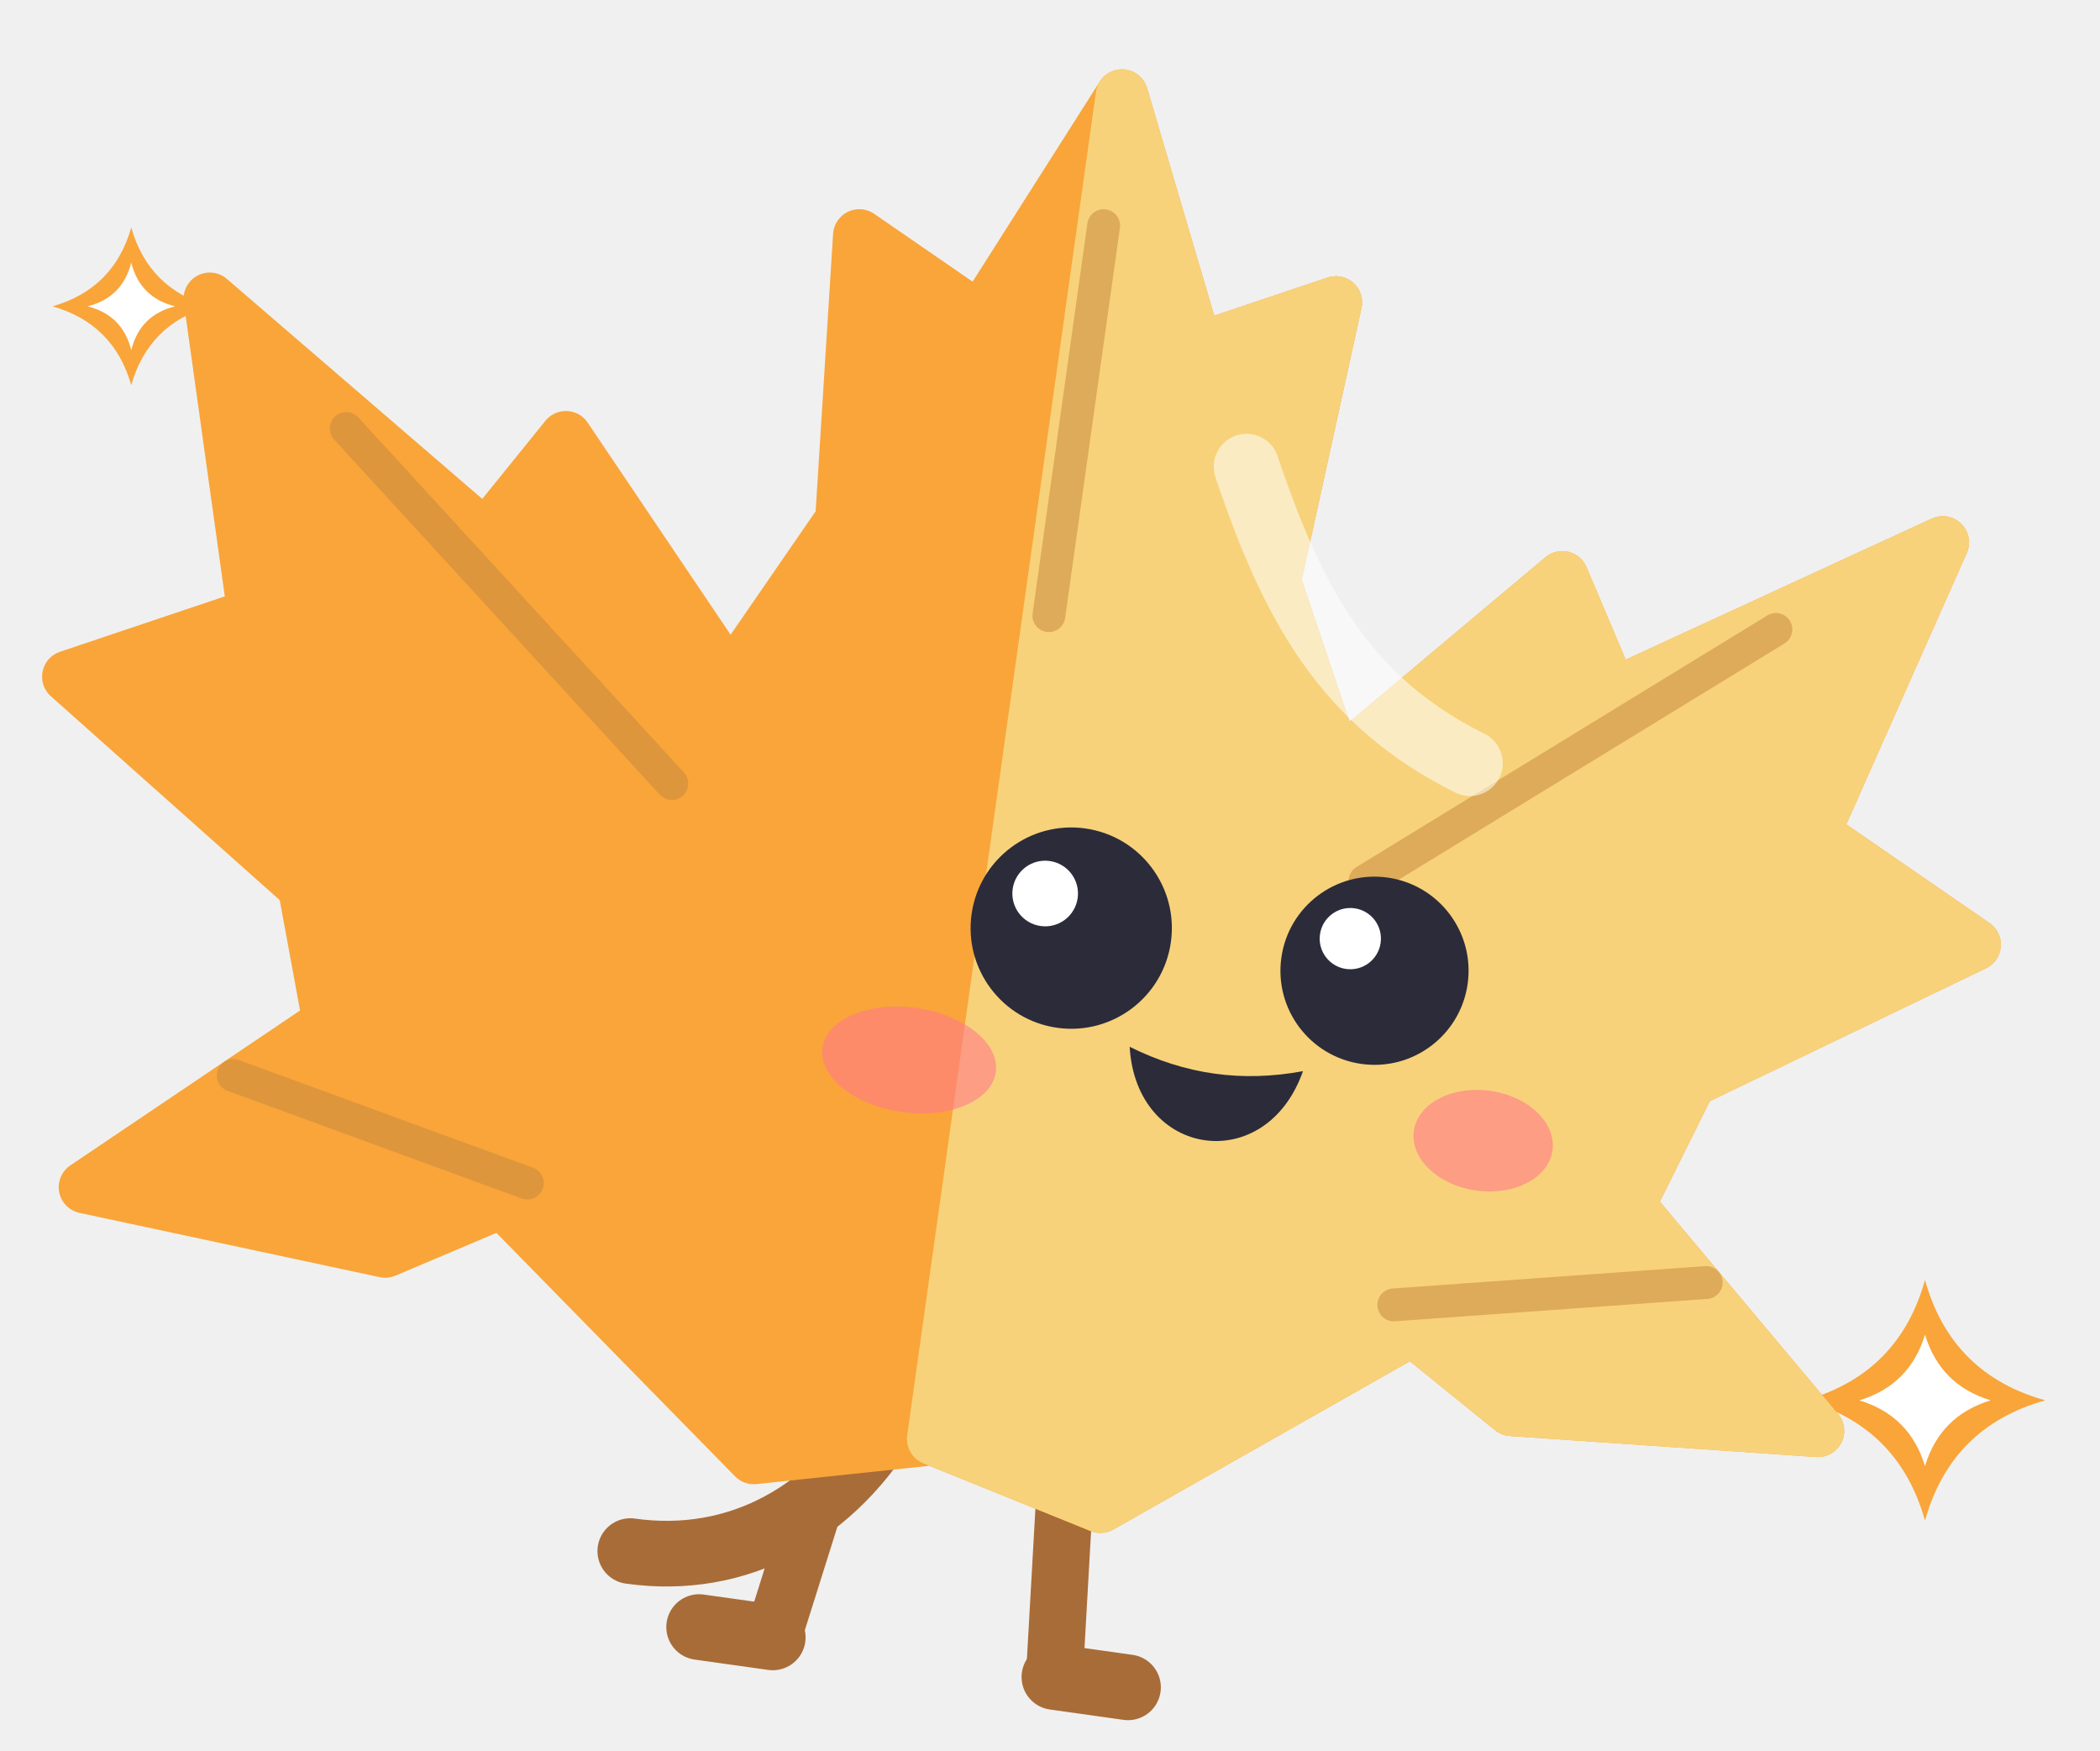
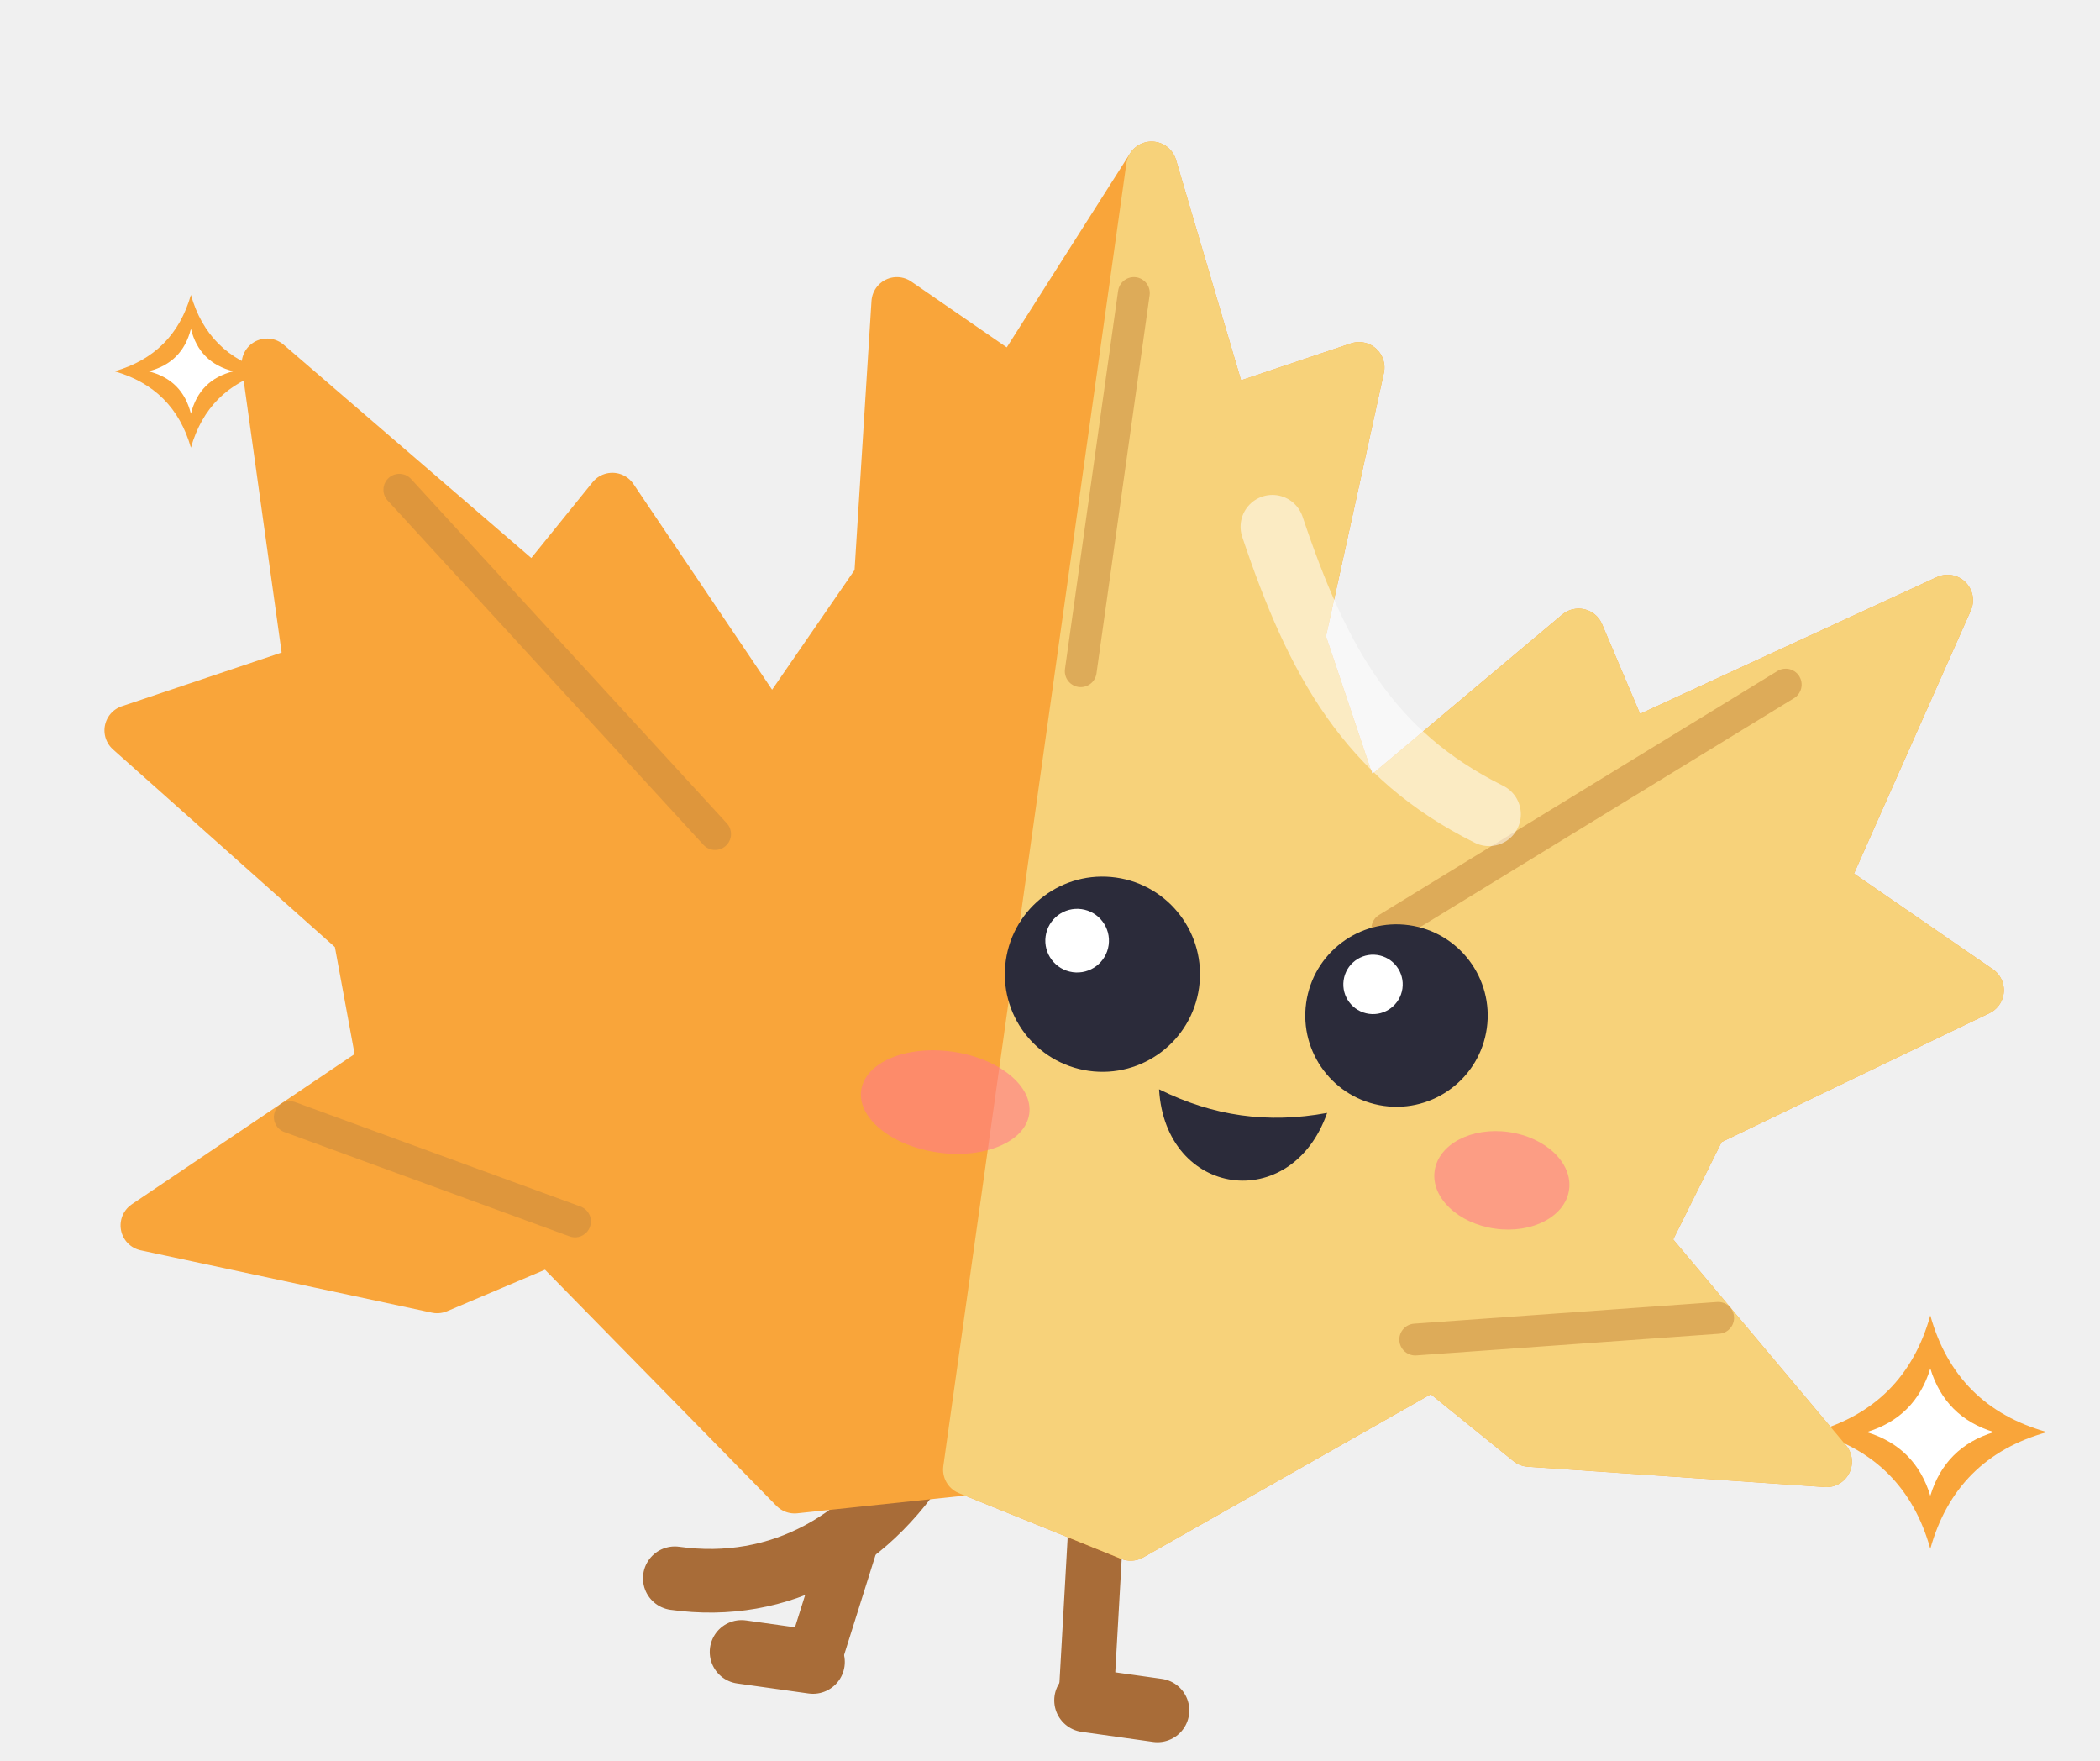
- <svg xmlns="http://www.w3.org/2000/svg" viewBox="4 -2 96 80">
+ <svg xmlns="http://www.w3.org/2000/svg" viewBox="1 -5.5 99 83">
  <path d="M92 56.5Q93.2 60.8 97.5 62Q93.2 63.2 92 67.5Q90.8 63.2 86.5 62Q90.8 60.8 92 56.5ZM10 8.4Q10.8 11.2 13.6 12Q10.8 12.8 10 15.6Q9.2 12.8 6.4 12Q9.2 11.2 10 8.4Z" fill="#F9A53A" />
  <path d="M92 59Q92.7 61.3 95 62Q92.7 62.7 92 65Q91.3 62.7 89 62Q91.3 61.3 92 59ZM10 10Q10.4 11.6 12 12Q10.4 12.4 10 14Q9.6 12.4 8 12Q9.6 11.6 10 10Z" fill="#ffffff" />
  <g transform="rotate(8 50 40)">
    <path d="M46 62L44 74M56 62L57 74" fill="none" stroke="#a86c38" stroke-width="2.6" stroke-linecap="round" />
    <path d="M44 74h-3.4M57 74h3.4" fill="none" stroke="#a86c38" stroke-width="3" stroke-linecap="round" />
    <path d="M48 63C46 68 42 71 37 71" fill="none" stroke="#a86c38" stroke-width="3" stroke-linecap="round" />
    <path d="M50 2L55 13L61 10L60 23L64 31L73 21L76 26L90 17L86 31L94 35L82 43L80 49L90 58L76 59L71 56L58 66L50 64L42 66L29 56L24 59L10 58L20 49L18 43L6 35L14 31L10 17L24 26L27 21L36 31L40 23L39 10L45 13Z" fill="#F9A53A" stroke="#F9A53A" stroke-width="2.4" stroke-linejoin="round" />
    <path d="M50 2L55 13L61 10L60 23L64 31L73 21L76 26L90 17L86 31L94 35L82 43L80 49L90 58L76 59L71 56L58 66L50 64Z" fill="#F7D27A" stroke="#F7D27A" stroke-width="2.4" stroke-linejoin="round" />
    <path d="M50 26V8M66 36L83 22M34 36L17 22M70 55L84 52M30 55L16 52" fill="none" stroke="#c98a3e" stroke-width="1.5" stroke-linecap="round" opacity="0.55" />
    <path d="M58 18C61 24 64 28 70 30" fill="none" stroke="#ffffff" stroke-width="3" stroke-linecap="round" opacity="0.55" />
    <circle cx="53" cy="40" r="4.6" fill="#2b2b3a" />
    <circle cx="51.6" cy="38.6" r="1.5" fill="#ffffff" />
    <circle cx="67" cy="40" r="4.3" fill="#2b2b3a" />
    <circle cx="65.7" cy="38.7" r="1.4" fill="#ffffff" />
    <ellipse cx="46.5" cy="47" rx="4" ry="2.4" fill="#ff7a8a" opacity="0.6" />
    <ellipse cx="73" cy="47" rx="3.2" ry="2.3" fill="#ff7a8a" opacity="0.6" />
    <path d="M56.4 45C57.4 50 63.4 50 64.4 45C61.7 45.9 59.1 45.9 56.4 45Z" fill="#2b2b3a" />
  </g>
</svg>
